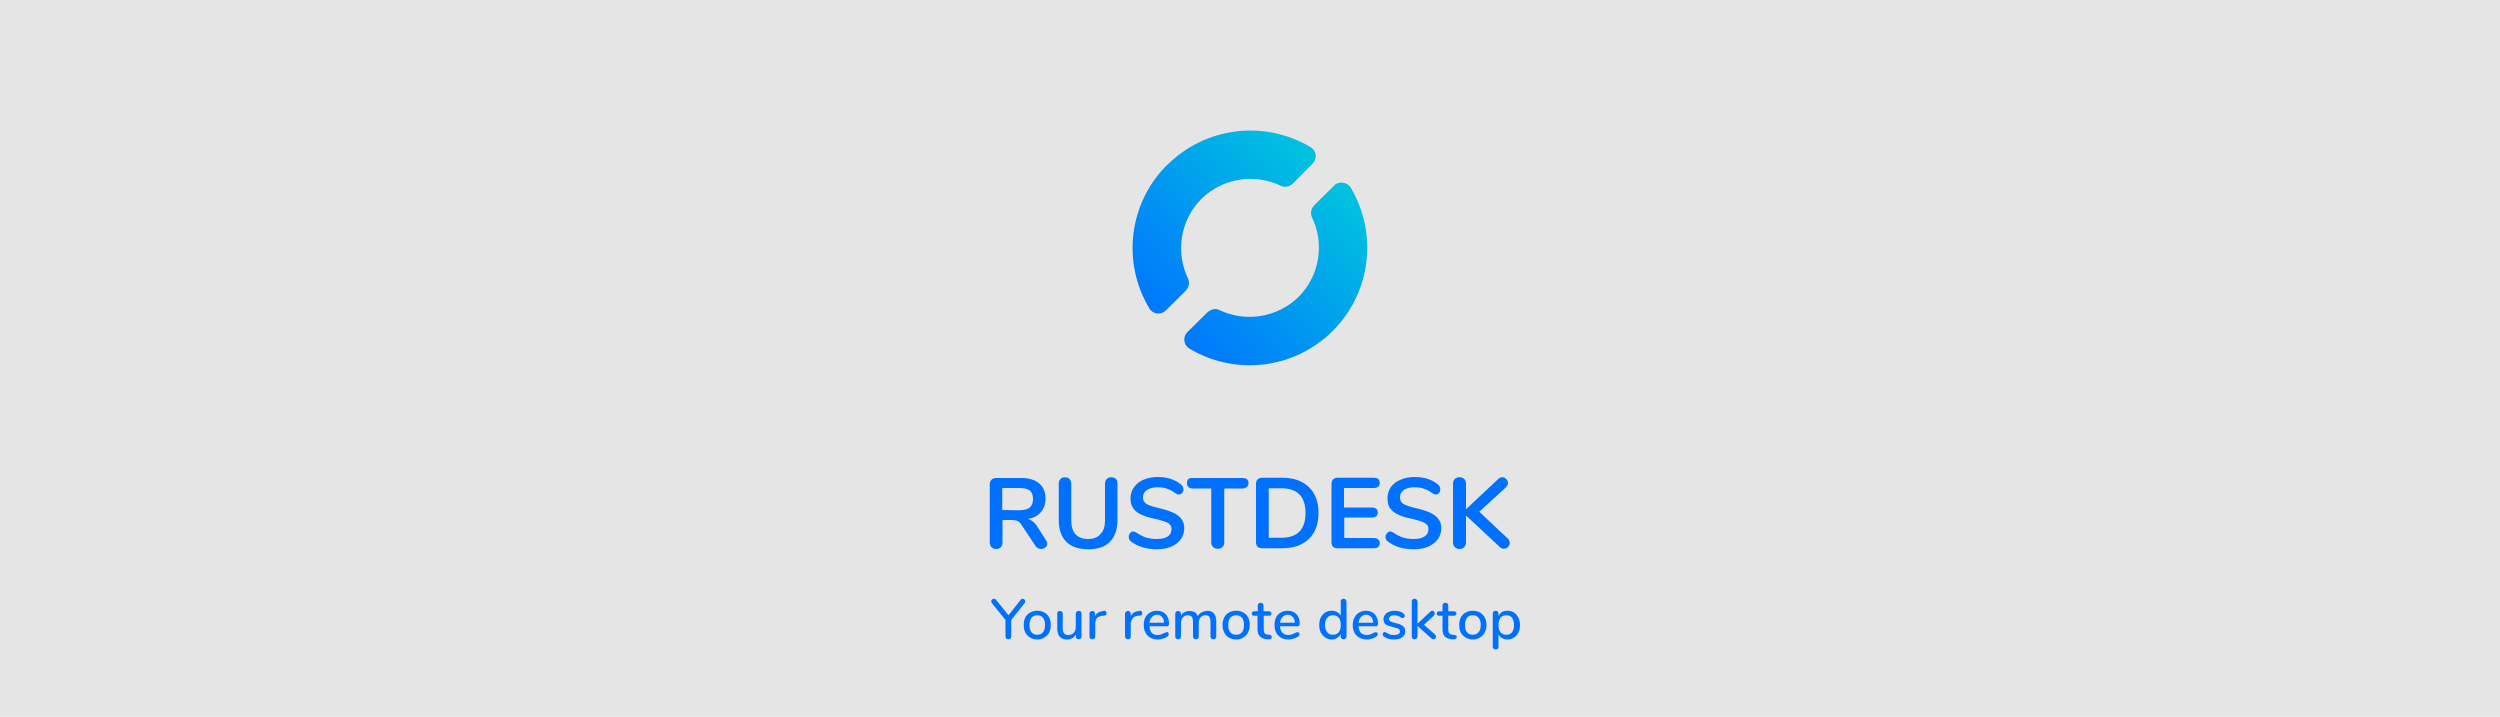
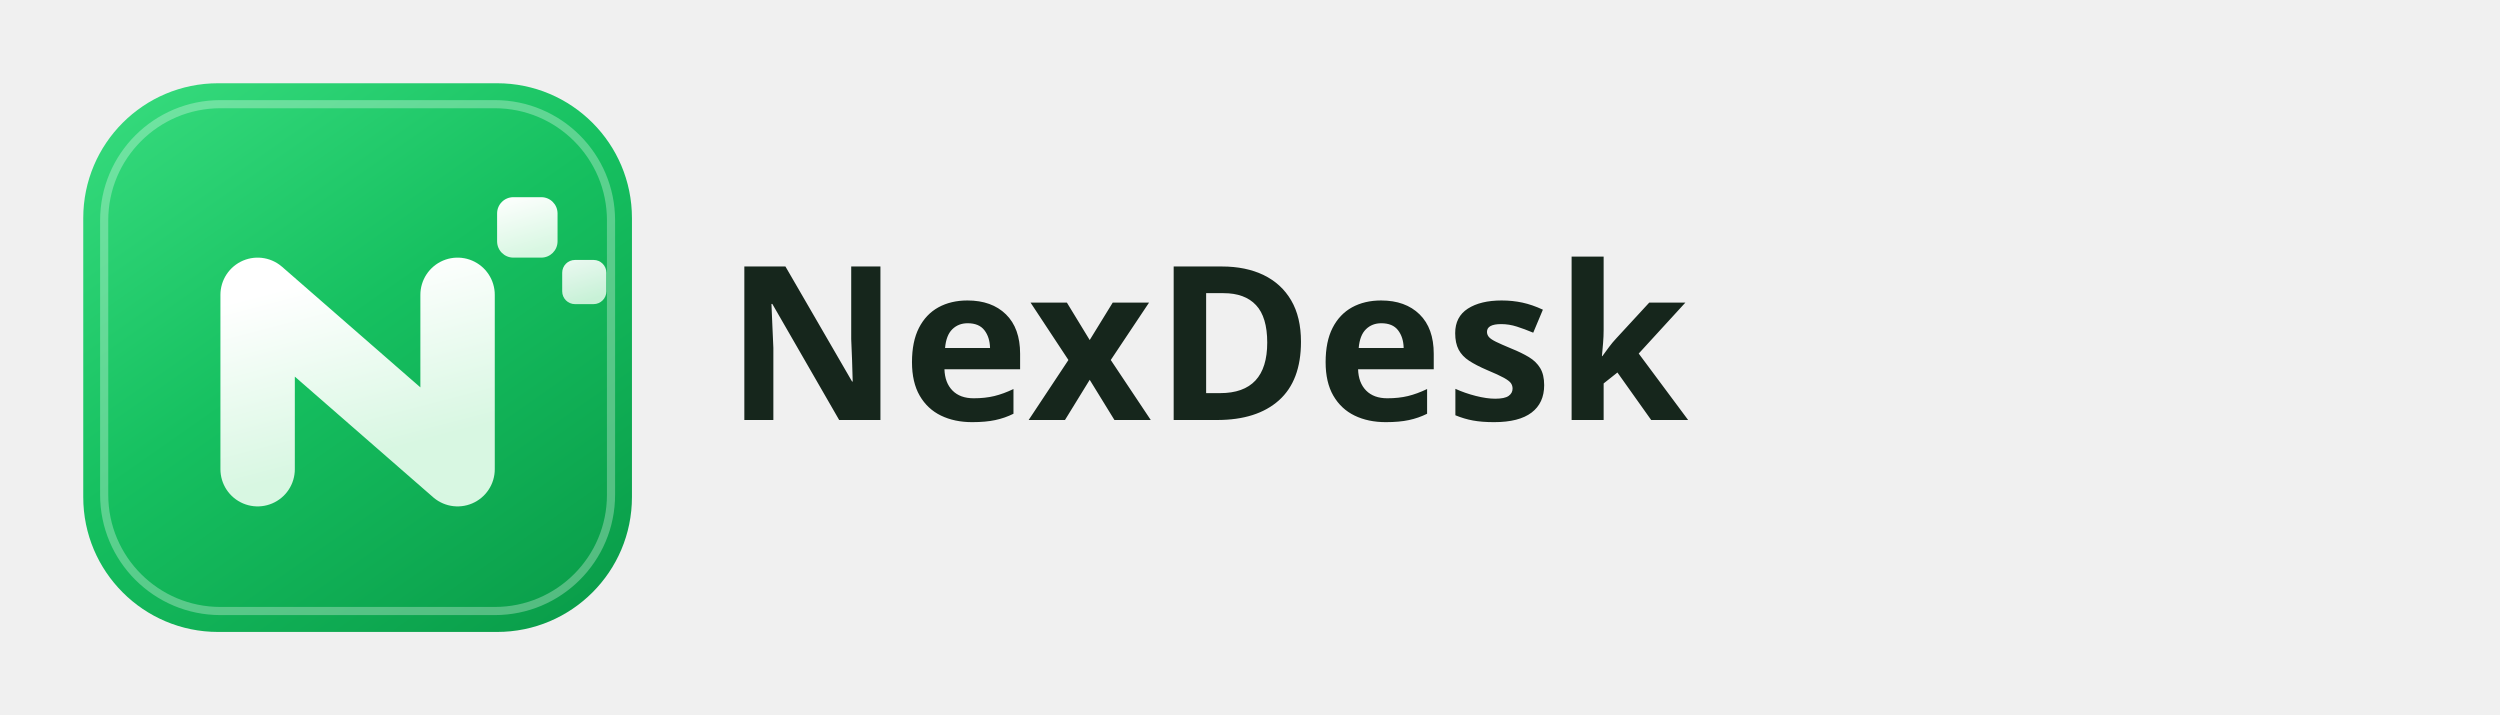
- <svg xmlns="http://www.w3.org/2000/svg" xmlns:xlink="http://www.w3.org/1999/xlink" xml:space="preserve" width="1000" height="286.6" style="clip-rule:evenodd;fill-rule:evenodd;stroke-linejoin:round;stroke-miterlimit:1.414">
-   <path d="M0 0h1000v286.6H0z" style="opacity:1;fill:#e5e5e5;fill-opacity:1;fill-rule:evenodd;stroke:none;stroke-width:.143px;stroke-linecap:butt;stroke-linejoin:miter;stroke-miterlimit:4;stroke-dasharray:none;stroke-dashoffset:0;stroke-opacity:1;marker:none" />
-   <defs>
-     <linearGradient xlink:href="#a" id="c" x1=".1" x2=".8" y1=".9" y2=".2" gradientTransform="matrix(94.00173 0 0 93.99768 453 52.2)" gradientUnits="userSpaceOnUse" />
-     <linearGradient id="a" x1=".1" x2=".8" y1=".9" y2=".2" gradientTransform="matrix(26.301 0 0 26.331 90.7 911.8)" gradientUnits="userSpaceOnUse">
-       <stop offset="0" stop-color="#004ba6" style="stop-color:#0071ff;stop-opacity:1" />
-       <stop offset="1" stop-color="#00bfe1" style="stop-color:#00bfe1;stop-opacity:1" />
-     </linearGradient>
-     <path id="b" d="M412.8 154.2h247V204h-247z" />
-   </defs>
-   <g style="clip-rule:evenodd;fill-rule:evenodd;stroke-linejoin:round;stroke-miterlimit:1.414">
-     <g style="font-size:40px;line-height:1.25;white-space:pre;shape-inside:url(#b);fill:#0071ff" transform="translate(-20 28.7)">
-       <path d="M438.4 187.4q.5.7.5 1.4 0 .9-.8 1.5-.7.6-1.7.6-.6 0-1.2-.3t-1-.9l-5.3-8q-.8-1.4-1.7-1.9-1-.5-2.4-.5H421v9q0 1.2-.7 1.9-.6.7-1.8.7-1.2 0-1.9-.7t-.7-2V165q0-1.2.7-1.8.7-.7 1.8-.7h10q4.8 0 7.3 2.2 2.5 2.1 2.5 6.1 0 3.3-1.9 5.4-1.8 2.1-5.2 2.7 1.2.3 2 1 1 .7 1.8 2zm-10.8-12q3 0 4.3-1.1 1.3-1.2 1.3-3.4 0-2.4-1.3-3.4-1.4-1-4.3-1h-6.7v8.8zm27.7 15.6q-5.8 0-8.8-3-3-3-3-8.8v-14.4q0-1.2.7-1.9.6-.7 1.8-.7 1.2 0 1.8.7.7.7.7 1.9v14.7q0 3.6 1.7 5.5 1.8 1.9 5 1.9 3.4 0 5-2 1.8-1.8 1.8-5.4v-14.7q0-1.2.7-1.9t1.8-.7q1.2 0 1.9.7.6.7.6 1.9v14.4q0 5.7-3 8.8-3 3-8.7 3zm27.4 0q-3 0-5.8-.8-2.7-.9-4.5-2.3-.9-.6-.9-1.9 0-.8.5-1.4.5-.7 1.2-.7t1.6.6q1.8 1.2 3.6 1.8 2 .6 4.2.6 3 0 4.5-1t1.5-3q0-1.6-1.4-2.4-1.5-.8-4.9-1.6-3.5-.7-5.7-1.7t-3.3-2.6q-1.1-1.5-1.1-4 0-2.4 1.4-4.4 1.4-2 3.8-3 2.6-1.1 5.7-1.1 5.7 0 9.3 3 .5.4.7.9.3.4.3 1 0 .9-.6 1.5-.4.6-1.1.6l-.8-.1-.9-.5q-1.6-1.2-3.2-1.7-1.5-.6-3.7-.6-2.7 0-4.3 1.1-1.6 1-1.6 3 0 1.7 1.4 2.6 1.4.8 4.8 1.6 3.5.8 5.7 1.8 2.3 1 3.4 2.5 1.2 1.5 1.2 3.8 0 2.5-1.4 4.4-1.3 1.9-3.9 3-2.4 1-5.7 1zm24.4-.2q-1.2 0-1.9-.7t-.7-1.8v-21.6h-7.3q-2.4 0-2.4-2.2t2.4-2H517q2.4 0 2.4 2t-2.4 2.2h-7.3v21.6q0 1.1-.7 1.8t-1.9.7zm17.8-.2q-1.2 0-1.9-.6-.6-.7-.6-1.8v-23.3q0-1.2.6-1.8.7-.7 1.9-.7h8q6.8 0 10.6 3.7 3.9 3.7 3.9 10.4t-3.9 10.4q-3.8 3.7-10.7 3.7zm7.6-4.2q9.7 0 9.7-9.9t-9.7-9.9h-5v19.8zm22.5 4.2q-1.1 0-1.8-.6-.6-.7-.6-1.8v-23.3q0-1.2.6-1.8.7-.7 1.8-.7h14.5q1.1 0 1.8.5.6.6.6 1.5 0 1-.6 1.6-.7.5-1.8.5h-11.9v7.8h11q1.2 0 1.9.5.6.5.6 1.5t-.6 1.5-1.8.5h-11v8.2h11.8q1.1 0 1.8.6.6.5.6 1.5t-.6 1.5-1.8.5zm30.5.4q-3.1 0-5.9-.8-2.7-.9-4.4-2.3-1-.6-1-1.9 0-.8.6-1.4.5-.7 1.2-.7t1.6.6q1.7 1.2 3.6 1.8 1.9.6 4.2.6 2.9 0 4.4-1 1.6-1 1.6-3 0-1.6-1.5-2.4-1.4-.8-4.8-1.6-3.5-.7-5.7-1.7t-3.4-2.6q-1-1.5-1-4 0-2.4 1.3-4.4 1.4-2 3.9-3 2.5-1.1 5.6-1.1 5.8 0 9.4 3 .5.4.7.9.2.4.2 1 0 .9-.5 1.5t-1.2.6l-.7-.1-.9-.5q-1.6-1.2-3.2-1.7-1.5-.6-3.8-.6-2.7 0-4.3 1.1-1.5 1-1.5 3 0 1.7 1.4 2.6 1.4.8 4.7 1.6 3.6.8 5.8 1.8 2.2 1 3.4 2.5 1.2 1.5 1.2 3.8 0 2.5-1.4 4.4-1.4 1.9-3.9 3-2.5 1-5.7 1zm37.6-4.3q.8.8.8 1.8 0 .9-.7 1.6-.7.7-1.6.7-1 0-1.9-.9l-13.3-12.4v10.8q0 1.1-.7 1.8-.7.8-1.9.8t-1.9-.8q-.7-.7-.7-1.8v-23.5q0-1.2.7-1.9t1.9-.7q1.2 0 1.9.7t.7 1.9V175l12.9-12.1q.7-.7 1.6-.7 1 0 1.6.7.7.7.7 1.6t-.8 1.7l-10.7 9.8z" aria-label="RUSTDESK" style="font-weight:700;font-family:Nunito;-inkscape-font-specification:&quot;Nunito Bold&quot;" />
-     </g>
-     <g style="font-size:22.667px;line-height:1.25;fill:#0071ff">
-       <path d="M390.8 212.4q.3-.4.7-.4.5 0 .8.3.3.4.3.8t-.3.7l-5.3 6.7v6.5q0 .6-.4 1-.3.2-.8.2t-.8-.3q-.3-.3-.3-.9v-6.5l-5.4-6.7q-.3-.3-.3-.7 0-.5.3-.8.4-.3.8-.3.5 0 .8.4l5 6.2zm6.6 15.9q-1.6 0-2.9-.8-1.2-.7-1.9-2-.6-1.3-.6-3t.6-3q.7-1.3 2-2 1.2-.7 2.8-.7t2.8.7q1.3.7 2 2 .6 1.3.6 3t-.6 3q-.7 1.3-2 2-1.2.8-2.8.8zm0-1.9q1.5 0 2.3-1 .8-1 .8-2.9t-.8-2.9q-.8-1-2.3-1t-2.3 1q-.8 1-.8 3 0 1.8.8 2.8.8 1 2.3 1zm16.5-9.6q.6 0 .9.3.3.3.3.8v9.2q0 .5-.3.8-.4.3-.9.3t-.8-.3q-.2-.3-.2-.7v-.9q-.6 1-1.5 1.5-1 .5-2 .5-4 0-4-4.5V218q0-.5.2-.8.3-.3.9-.3.5 0 .8.3.3.3.3.8v5.9q0 1.3.6 2 .5.6 1.6.6 1.4 0 2.2-.9.8-.8.8-2.3V218q0-.5.3-.8.3-.3.8-.3zm10.2 0q1 0 1 1 0 .4-.2.7-.2.2-.9.3h-.6q-1.5.2-2.2 1-.6 1-.6 2.1v5.2q0 .6-.4.8-.3.3-.8.3t-.8-.3q-.3-.2-.3-.8V218q0-.5.3-.8.3-.3.8-.3t.8.3q.3.3.3.8v1q.4-1 1.3-1.5t2-.6zm14.3 0q1 0 1 1 0 .4-.2.7l-.9.3h-.7q-1.4.2-2 1-.8 1-.8 2.1v5.2q0 .6-.3.8-.3.3-.8.3t-.8-.3q-.4-.2-.4-.8V218q0-.5.4-.8.3-.3.8-.3t.8.3q.3.3.3.8v1q.4-1 1.3-1.5.8-.5 2-.6zm10.9 8.5q.3 0 .5.3.2.2.2.6 0 .6-.8 1.1-.8.5-1.8.7-.9.3-1.7.3-2.7 0-4.2-1.6-1.5-1.5-1.5-4.2 0-1.7.6-3 .7-1.3 2-2 1.1-.7 2.7-.7 2.2 0 3.5 1.4 1.3 1.4 1.3 3.8 0 1-.8 1h-7q.2 3.5 3.3 3.5.9 0 1.5-.3l1.3-.6.4-.1.5-.2zm-4-6.9q-1.3 0-2 .9-.9.8-1 2.3h5.8q0-1.5-.8-2.3-.7-.9-2-.9zm20-1.6q3.7 0 3.7 4.4v6q0 .4-.3.7-.3.3-.8.3t-.9-.3q-.3-.3-.3-.8v-5.9q0-1.3-.5-2-.5-.6-1.5-.6-1.3 0-2 .9-.7.8-.7 2.3v5.3q0 .5-.3.8-.4.3-.9.3t-.8-.3q-.3-.3-.3-.8v-5.9q0-1.3-.5-2-.5-.6-1.6-.6-1.2 0-2 .9-.7.8-.7 2.3v5.3q0 .5-.3.8-.3.3-.8.3t-.9-.3q-.3-.3-.3-.8V218q0-.5.3-.8.4-.3.9-.3.4 0 .7.3.4.3.4.8v.8q.5-1 1.3-1.4 1-.5 2-.5 1.3 0 2.2.5.8.5 1.2 1.6.5-1 1.5-1.5 1-.6 2.2-.6zm11.7 11.5q-1.7 0-3-.8-1.2-.7-1.8-2-.7-1.3-.7-3t.7-3q.6-1.3 1.9-2 1.2-.7 2.9-.7t2.8.7q1.3.7 2 2 .6 1.3.6 3t-.7 3q-.6 1.3-1.9 2-1.2.8-2.8.8zm0-1.9q1.5 0 2.3-1 .8-1 .8-2.9t-.8-2.9q-.9-1-2.3-1t-2.4 1q-.8 1-.8 3 0 1.8.8 2.8.8 1 2.4 1zm13.3 0q.5.1.7.3.2.2.2.6 0 .5-.3.7-.4.3-1 .2h-.7q-1.8-.2-2.7-1.1-1-1-1-3v-5.3h-1.3q-1 0-1-.9 0-.4.3-.6.3-.3.7-.3h1.4v-2.3q0-.5.3-.8.3-.3.8-.3t.9.3q.3.3.3.8v2.3h2.2q.5 0 .7.3.3.2.3.6 0 .4-.3.7-.2.2-.7.2H488v5.5q0 1 .4 1.6.5.4 1.4.5zm11.2-1q.4 0 .6.2.2.2.2.6 0 .6-.8 1.1-.8.5-1.8.7-1 .3-1.8.3-2.6 0-4.1-1.6-1.5-1.5-1.5-4.2 0-1.7.6-3 .7-1.3 1.9-2t2.8-.7q2.2 0 3.5 1.4 1.3 1.4 1.3 3.8 0 1-.9 1h-7q.3 3.5 3.4 3.5.9 0 1.5-.3l1.3-.6.3-.1.5-.2zm-3.9-7q-1.3 0-2.1.9-.8.8-1 2.3h5.9q0-1.5-.8-2.3-.7-.9-2-.9zm22.3-6.4q.5 0 .8.3.4.3.4.8v14q0 .5-.4.8-.3.3-.8.3t-.8-.3q-.3-.3-.3-.8v-1q-.5 1-1.5 1.6-1 .6-2.2.6-1.4 0-2.5-.8-1.1-.7-1.8-2-.6-1.3-.6-3 0-1.8.6-3 .7-1.3 1.8-2 1-.7 2.5-.7 1.3 0 2.2.5 1 .5 1.5 1.5V213q0-.4.3-.7.3-.3.8-.3zm-4.2 14.4q1.5 0 2.3-1 .8-1 .8-2.9t-.8-2.9q-.8-1-2.3-1t-2.3 1q-.9 1-.9 2.9 0 1.8.9 2.9.8 1 2.3 1zm17.2-1q.3 0 .5.2t.2.6q0 .6-.8 1.1-.8.5-1.7.7-1 .3-1.8.3-2.6 0-4.2-1.6-1.5-1.5-1.5-4.2 0-1.7.7-3t1.9-2q1.2-.7 2.7-.7 2.2 0 3.5 1.4 1.3 1.4 1.3 3.8 0 1-.8 1h-7q.2 3.5 3.4 3.5.8 0 1.4-.3.7-.2 1.3-.6l.4-.1.5-.2zm-4-7q-1.2 0-2 .9-.8.8-1 2.3h5.9q-.1-1.5-.8-2.3-.7-.9-2-.9zm11.2 9.9q-2.3 0-3.8-1-.4-.2-.6-.5l-.1-.6q0-.4.2-.6.2-.3.5-.3t1 .4l1.2.6q.7.2 1.7.2t1.7-.4q.6-.4.6-1 0-.5-.3-.8-.2-.3-.8-.5l-1.7-.5q-2-.4-3-1.1-.8-.8-.8-2 0-1 .6-1.8t1.6-1.2q1-.4 2.2-.4 1 0 1.8.2.9.2 1.5.7.8.5.8 1.1 0 .4-.3.7-.2.2-.5.2h-.4q-.2 0-.5-.4l-1.2-.5q-.5-.2-1.3-.2-1 0-1.5.4-.6.4-.6 1 0 .7.5 1 .6.4 2 .7 1.6.3 2.4.8.9.4 1.2 1 .4.6.4 1.5 0 1.5-1.2 2.4-1.2.9-3.3.9zm16.4-2q.4.3.4.8t-.3.8q-.3.3-.7.3-.5 0-.8-.3l-5.6-5v4.2q0 .5-.4.8-.3.3-.8.3t-.8-.3q-.3-.3-.3-.8v-14q0-.5.3-.8.3-.3.8-.3t.8.3q.4.3.4.8v8.9l5.1-4.8q.4-.4.8-.4t.7.3q.3.4.3.8t-.3.8l-4 3.7zm7.7.2q.5 0 .7.2.3.2.3.6 0 .5-.4.7-.3.3-1 .2h-.6q-1.9-.2-2.8-1.1-.9-1-.9-3v-5.3h-1.3q-1 0-1-.9 0-.4.2-.6.3-.3.8-.3h1.3v-2.3q0-.5.3-.8.3-.3.9-.3.5 0 .8.3.3.3.3.8v2.3h2.3q.4 0 .7.3.3.2.3.6 0 .4-.3.7-.3.2-.7.2h-2.3v5.5q0 1 .4 1.6.5.4 1.4.5zm7.4 1.8q-1.6 0-2.8-.8-1.3-.7-2-2-.6-1.3-.6-3t.6-3q.7-1.3 2-2 1.2-.7 2.8-.7t2.9.7q1.2.7 1.9 2t.7 3q0 1.7-.7 3t-2 2q-1.1.8-2.8.8zm0-1.9q1.5 0 2.3-1 .9-1 .9-2.9t-.9-2.9q-.8-1-2.3-1t-2.3 1q-.8 1-.8 3 0 1.8.8 2.8.8 1 2.3 1zm14-9.6q1.4 0 2.5.7t1.7 2q.7 1.3.7 3 0 1.8-.6 3t-1.8 2q-1.1.8-2.6.8-1.2 0-2.2-.6-.9-.5-1.4-1.5v5q0 .5-.3.8-.3.3-.8.3t-.9-.3q-.3-.3-.3-.8v-13.3q0-.5.3-.8.3-.3.9-.3.5 0 .8.3.3.3.3.8v1q.5-1 1.4-1.6 1-.5 2.2-.5zm-.6 9.6q1.5 0 2.3-1 .8-1 .8-2.8 0-2-.8-3t-2.3-1q-1.5 0-2.3 1-.8 1-.8 3 0 1.8.8 2.8.8 1 2.3 1z" aria-label="Your remote desktop" style="font-weight:600;font-family:Nunito;-inkscape-font-specification:&quot;Nunito Semi-Bold&quot;" transform="translate(17.5 27.5)" />
-     </g>
+ <svg xmlns="http://www.w3.org/2000/svg" viewBox="0 0 1000 286" width="1000" height="286">
+   <g transform="translate(24 24) scale(0.465)">
+     <defs>
+       <linearGradient id="plate" x1="0.15" y1="0" x2="0.85" y2="1">
+         <stop offset="0" stop-color="#34D97B" />
+         <stop offset="0.45" stop-color="#16C060" />
+         <stop offset="1" stop-color="#0A9E4A" />
+       </linearGradient>
+       <linearGradient id="ink" x1="0" y1="0" x2="0.3" y2="1">
+         <stop offset="0" stop-color="#FFFFFF" />
+         <stop offset="1" stop-color="#D8F7E2" />
+       </linearGradient>
+     </defs>
+     <rect x="20" y="20" width="472" height="472" rx="116" fill="url(#plate)" />
+     <rect x="38" y="38" width="436" height="436" rx="100" fill="none" stroke="#FFFFFF" stroke-opacity="0.30" stroke-width="7" />
+     <path d="M170 352V202L342 352V202" fill="none" stroke="url(#ink)" stroke-width="64" stroke-linecap="round" stroke-linejoin="round" />
+     <rect x="376" y="118" width="52" height="52" rx="14" fill="url(#ink)" />
+     <rect x="432" y="172" width="38" height="38" rx="11" fill="url(#ink)" fill-opacity="0.92" />
  </g>
-   <path fill="url(#b)" d="m533.7 74.2-7.7 7.6c-1.4 1.3-2 3.2-1.3 4.9a28 28 0 0 1-5.2 32 28.1 28.1 0 0 1-32 5.2c-1.7-.7-3.5 0-4.7 1.2l-7.9 7.8a4.2 4.2 0 0 0 .8 6.5 47 47 0 0 0 64.6-64.3 4.2 4.2 0 0 0-3-2 4.2 4.2 0 0 0-3.6 1zM467 65.8a46.9 46.9 0 0 0-7.3 57.5 4.2 4.2 0 0 0 6.6.9l7.7-7.6c1.4-1.3 2-3.2 1.3-5a28 28 0 0 1 5.2-32 28.1 28.1 0 0 1 32-5.2c1.6.7 3.5.1 4.7-1l7.9-8a4.2 4.2 0 0 0-.8-6.5 47 47 0 0 0-57.4 7.1z" style="isolation:isolate;fill:url(#c);stroke-width:.988" />
+   <text x="290" y="168" font-family="Segoe UI, Vazirmatn, sans-serif" font-size="86" font-weight="700" fill="#16261C" letter-spacing="1">NexDesk</text>
</svg>
